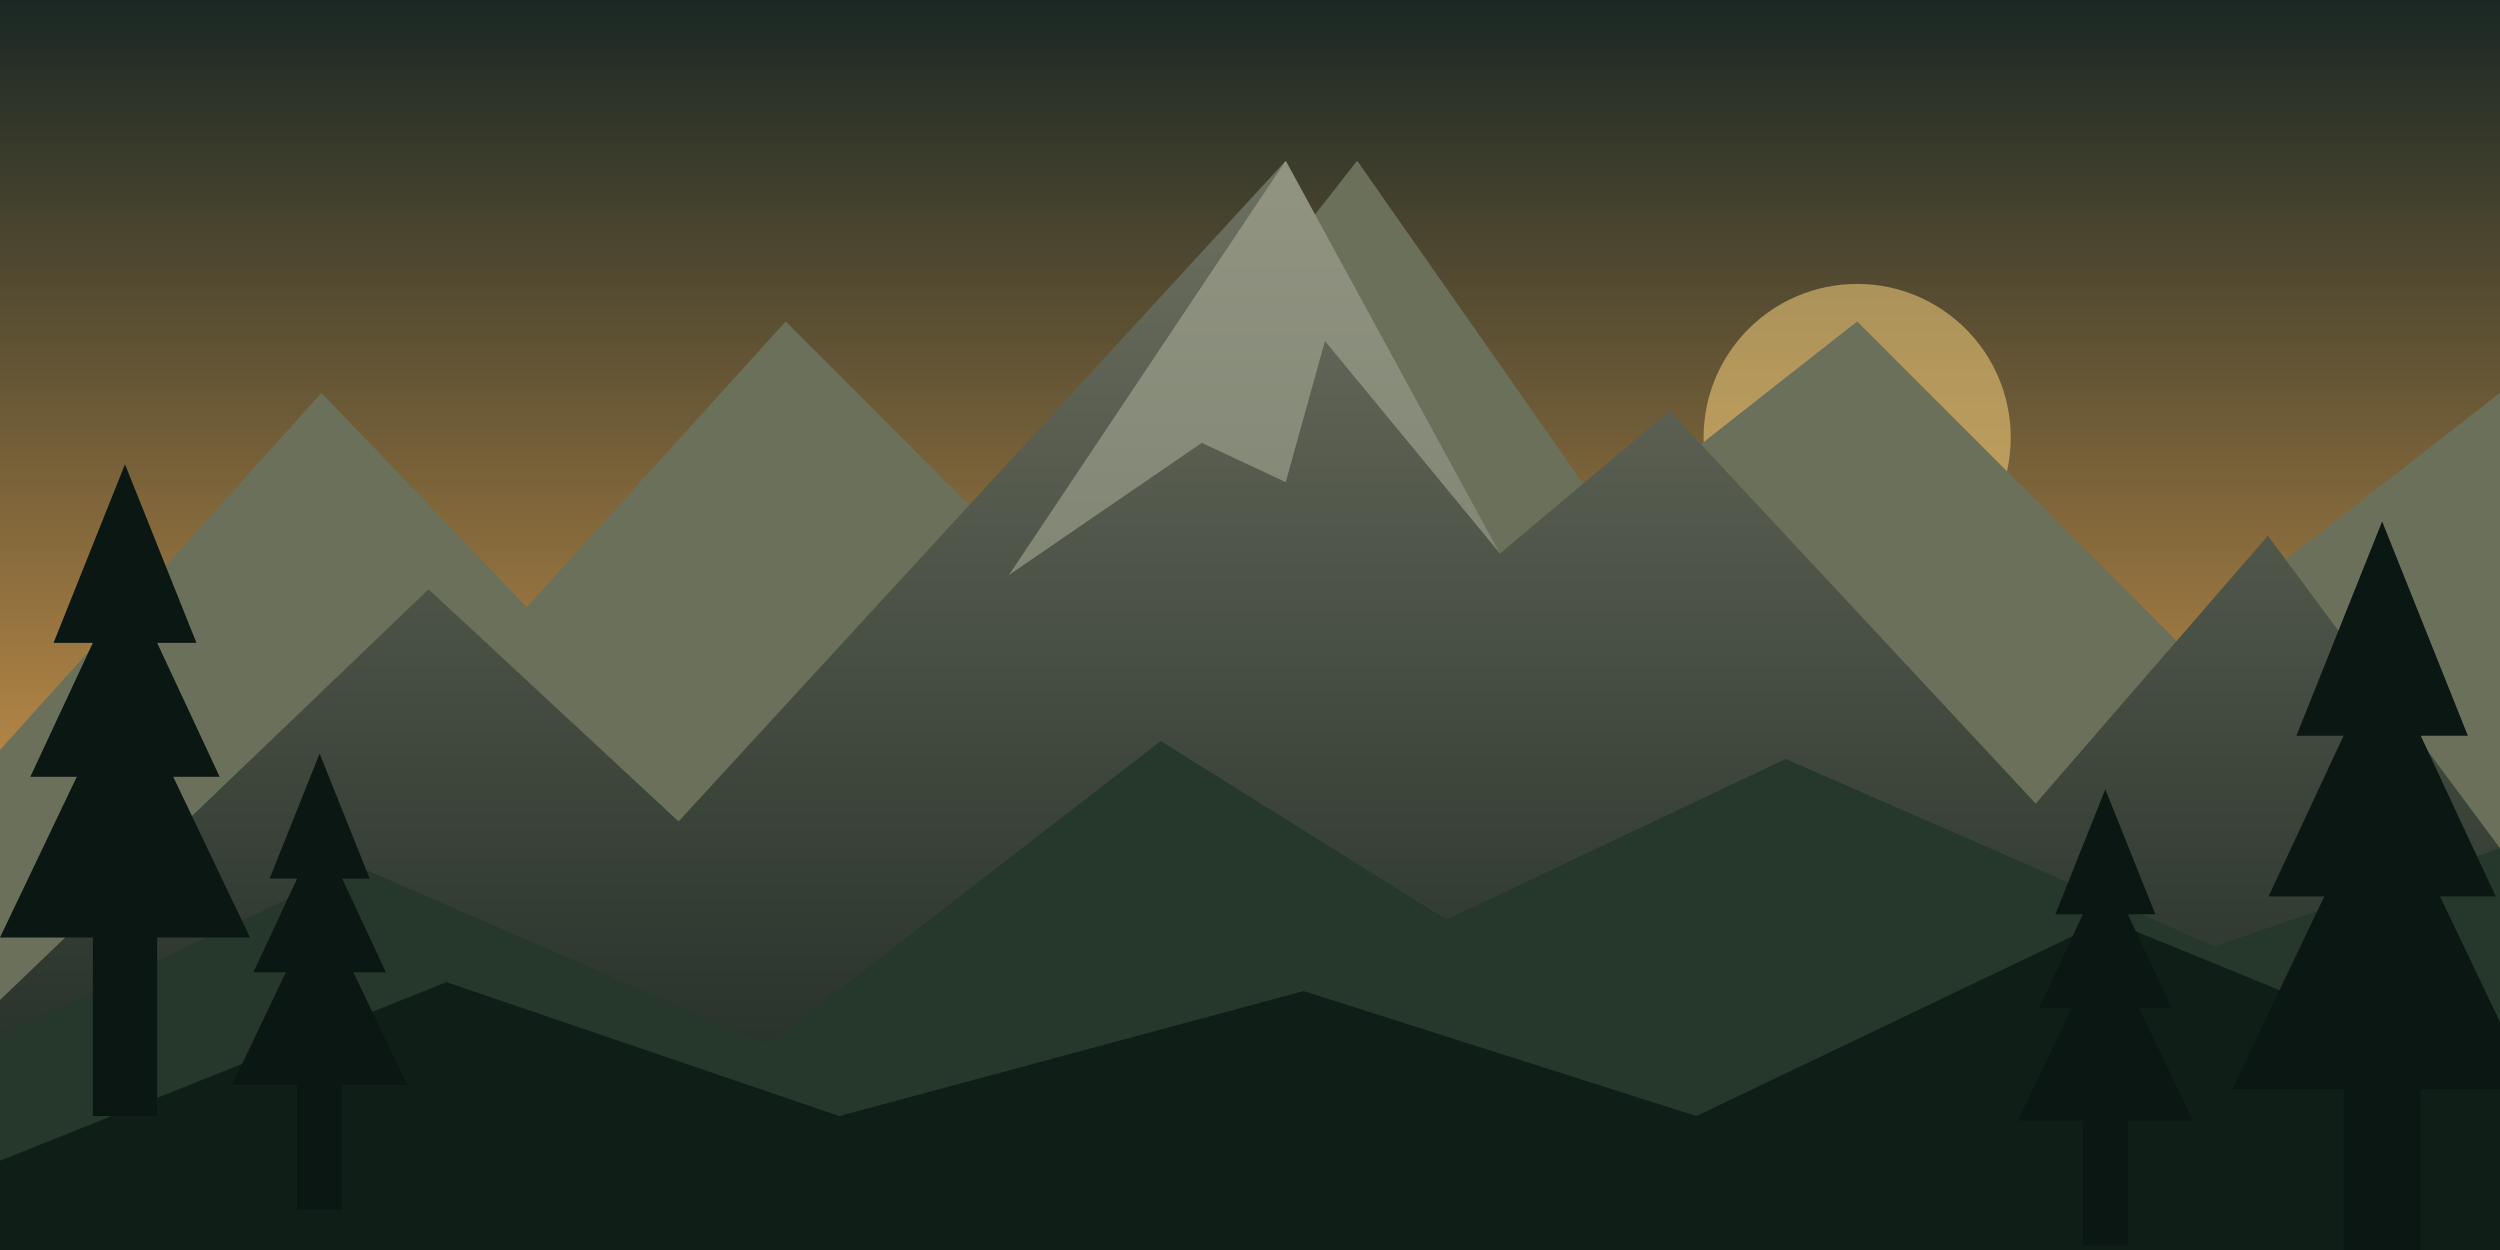
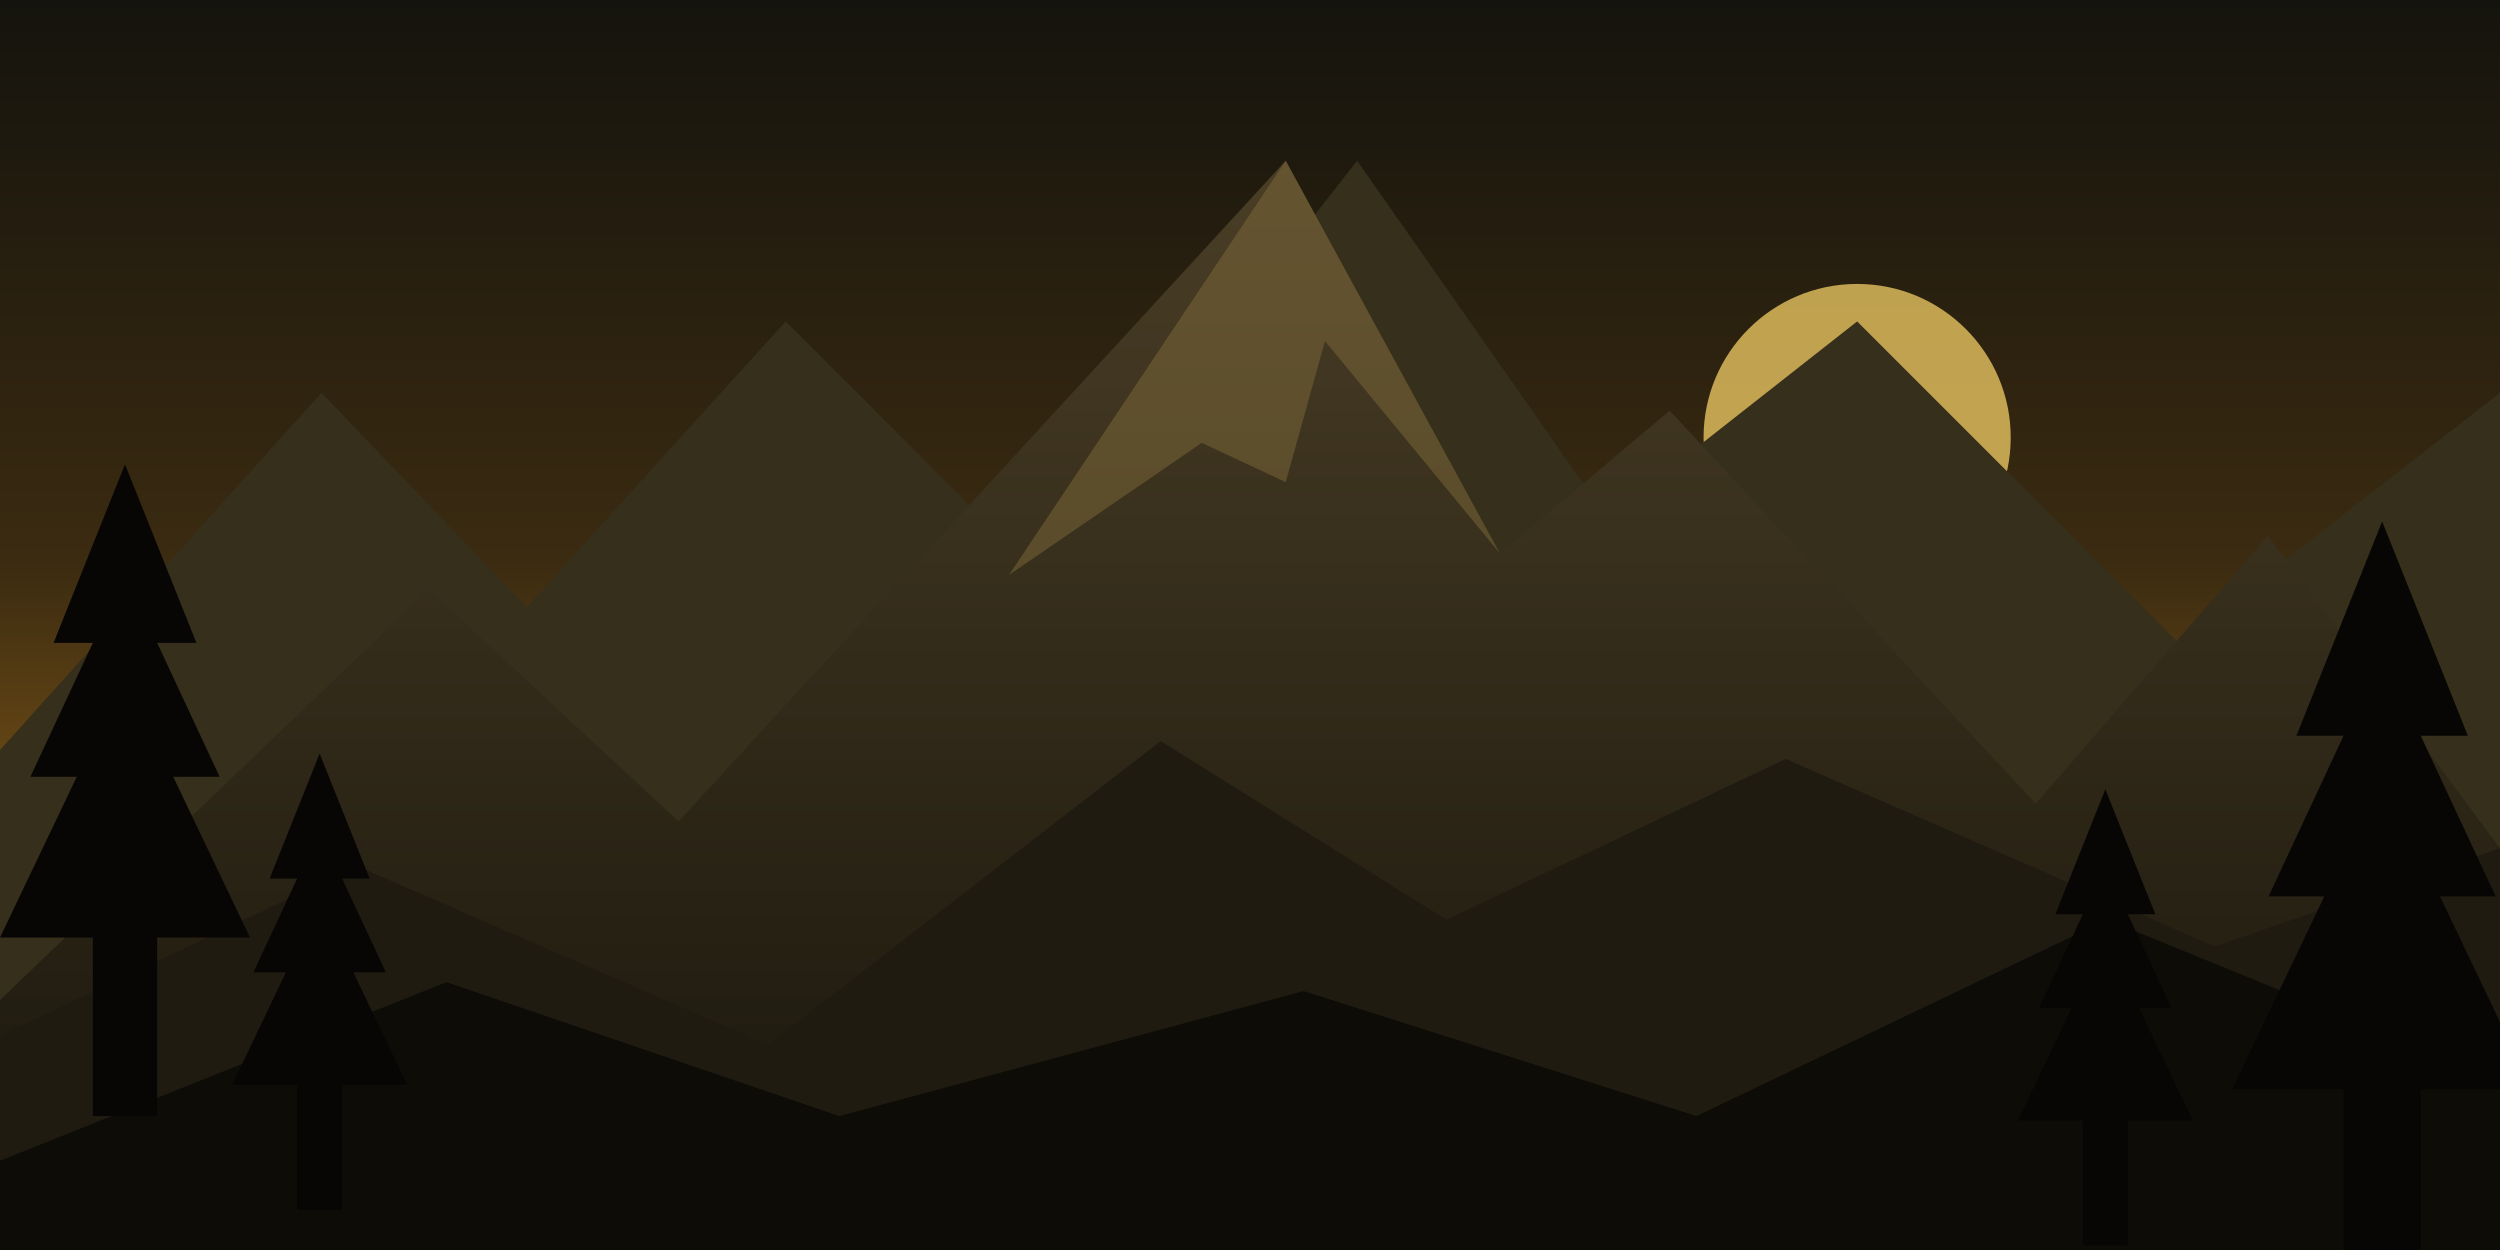
<svg xmlns="http://www.w3.org/2000/svg" viewBox="0 0 1400 700">
  <defs>
    <linearGradient id="sky" x2="0" y2="1">
-       <stop stop-color="#192724" />
-       <stop offset=".65" stop-color="#be8c48" />
-       <stop offset="1" stop-color="#e8b952" />
+       <stop stop-color="#14130d" />
+       <stop offset=".45" stop-color="#3b2b11" />
+       <stop offset=".75" stop-color="#8a5e18" />
+       <stop offset="1" stop-color="#efb92f" />
    </linearGradient>
    <linearGradient id="rock" x2="0" y2="1">
-       <stop stop-color="#6e7161" />
-       <stop offset="1" stop-color="#19251f" />
+       <stop stop-color="#4a3e26" />
+       <stop offset="1" stop-color="#18150c" />
    </linearGradient>
  </defs>
  <path fill="url(#sky)" d="M0 0h1400v700H0z" />
-   <circle cx="1040" cy="245" r="86" fill="#f4cd7c" opacity=".55" />
-   <path fill="#6b705a" d="M0 420 180 220 295 340 440 180 580 320 760 90 900 290 1040 180 1220 360 1400 220V700H0Z" />
+   <circle cx="1040" cy="245" r="86" fill="#ffd86b" opacity=".7" />
+   <path fill="#362f1c" d="M0 420 180 220 295 340 440 180 580 320 760 90 900 290 1040 180 1220 360 1400 220V700H0Z" />
  <path fill="url(#rock)" d="m0 560 240-230 140 130L720 90l120 220 95-80 205 220 130-150 130 175v225H0Z" />
-   <path fill="#adb09a" opacity=".55" d="m720 90-155 232 108-74 47 22 22-79 98 119Z" />
-   <path fill="#26372b" d="m0 580 200-95 230 100 220-170 160 100 190-90 240 105 160-55v225H0Z" />
-   <path fill="#101e18" d="m0 650 250-100 220 75 260-70 220 70 230-110 220 90v95H0Z" />
-   <g fill="#0b1712">
+   <path fill="#846e3b" opacity=".45" d="m720 90-155 232 108-74 47 22 22-79 98 119Z" />
+   <path fill="#1f1b11" d="m0 580 200-95 230 100 220-170 160 100 190-90 240 105 160-55v225H0Z" />
+   <path fill="#0d0c07" d="m0 650 250-100 220 75 260-70 220 70 230-110 220 90v95H0Z" />
+   <g fill="#070604">
    <path id="tree" d="m70 260-40 100h22l-35 75h26L0 525h52v100h36V525h52l-43-90h26l-35-75h22Z" />
    <use href="#tree" transform="translate(1250 -20) scale(1.2)" />
    <use href="#tree" transform="translate(130 240) scale(.7)" />
    <use href="#tree" transform="translate(1130 260) scale(.7)" />
  </g>
</svg>
